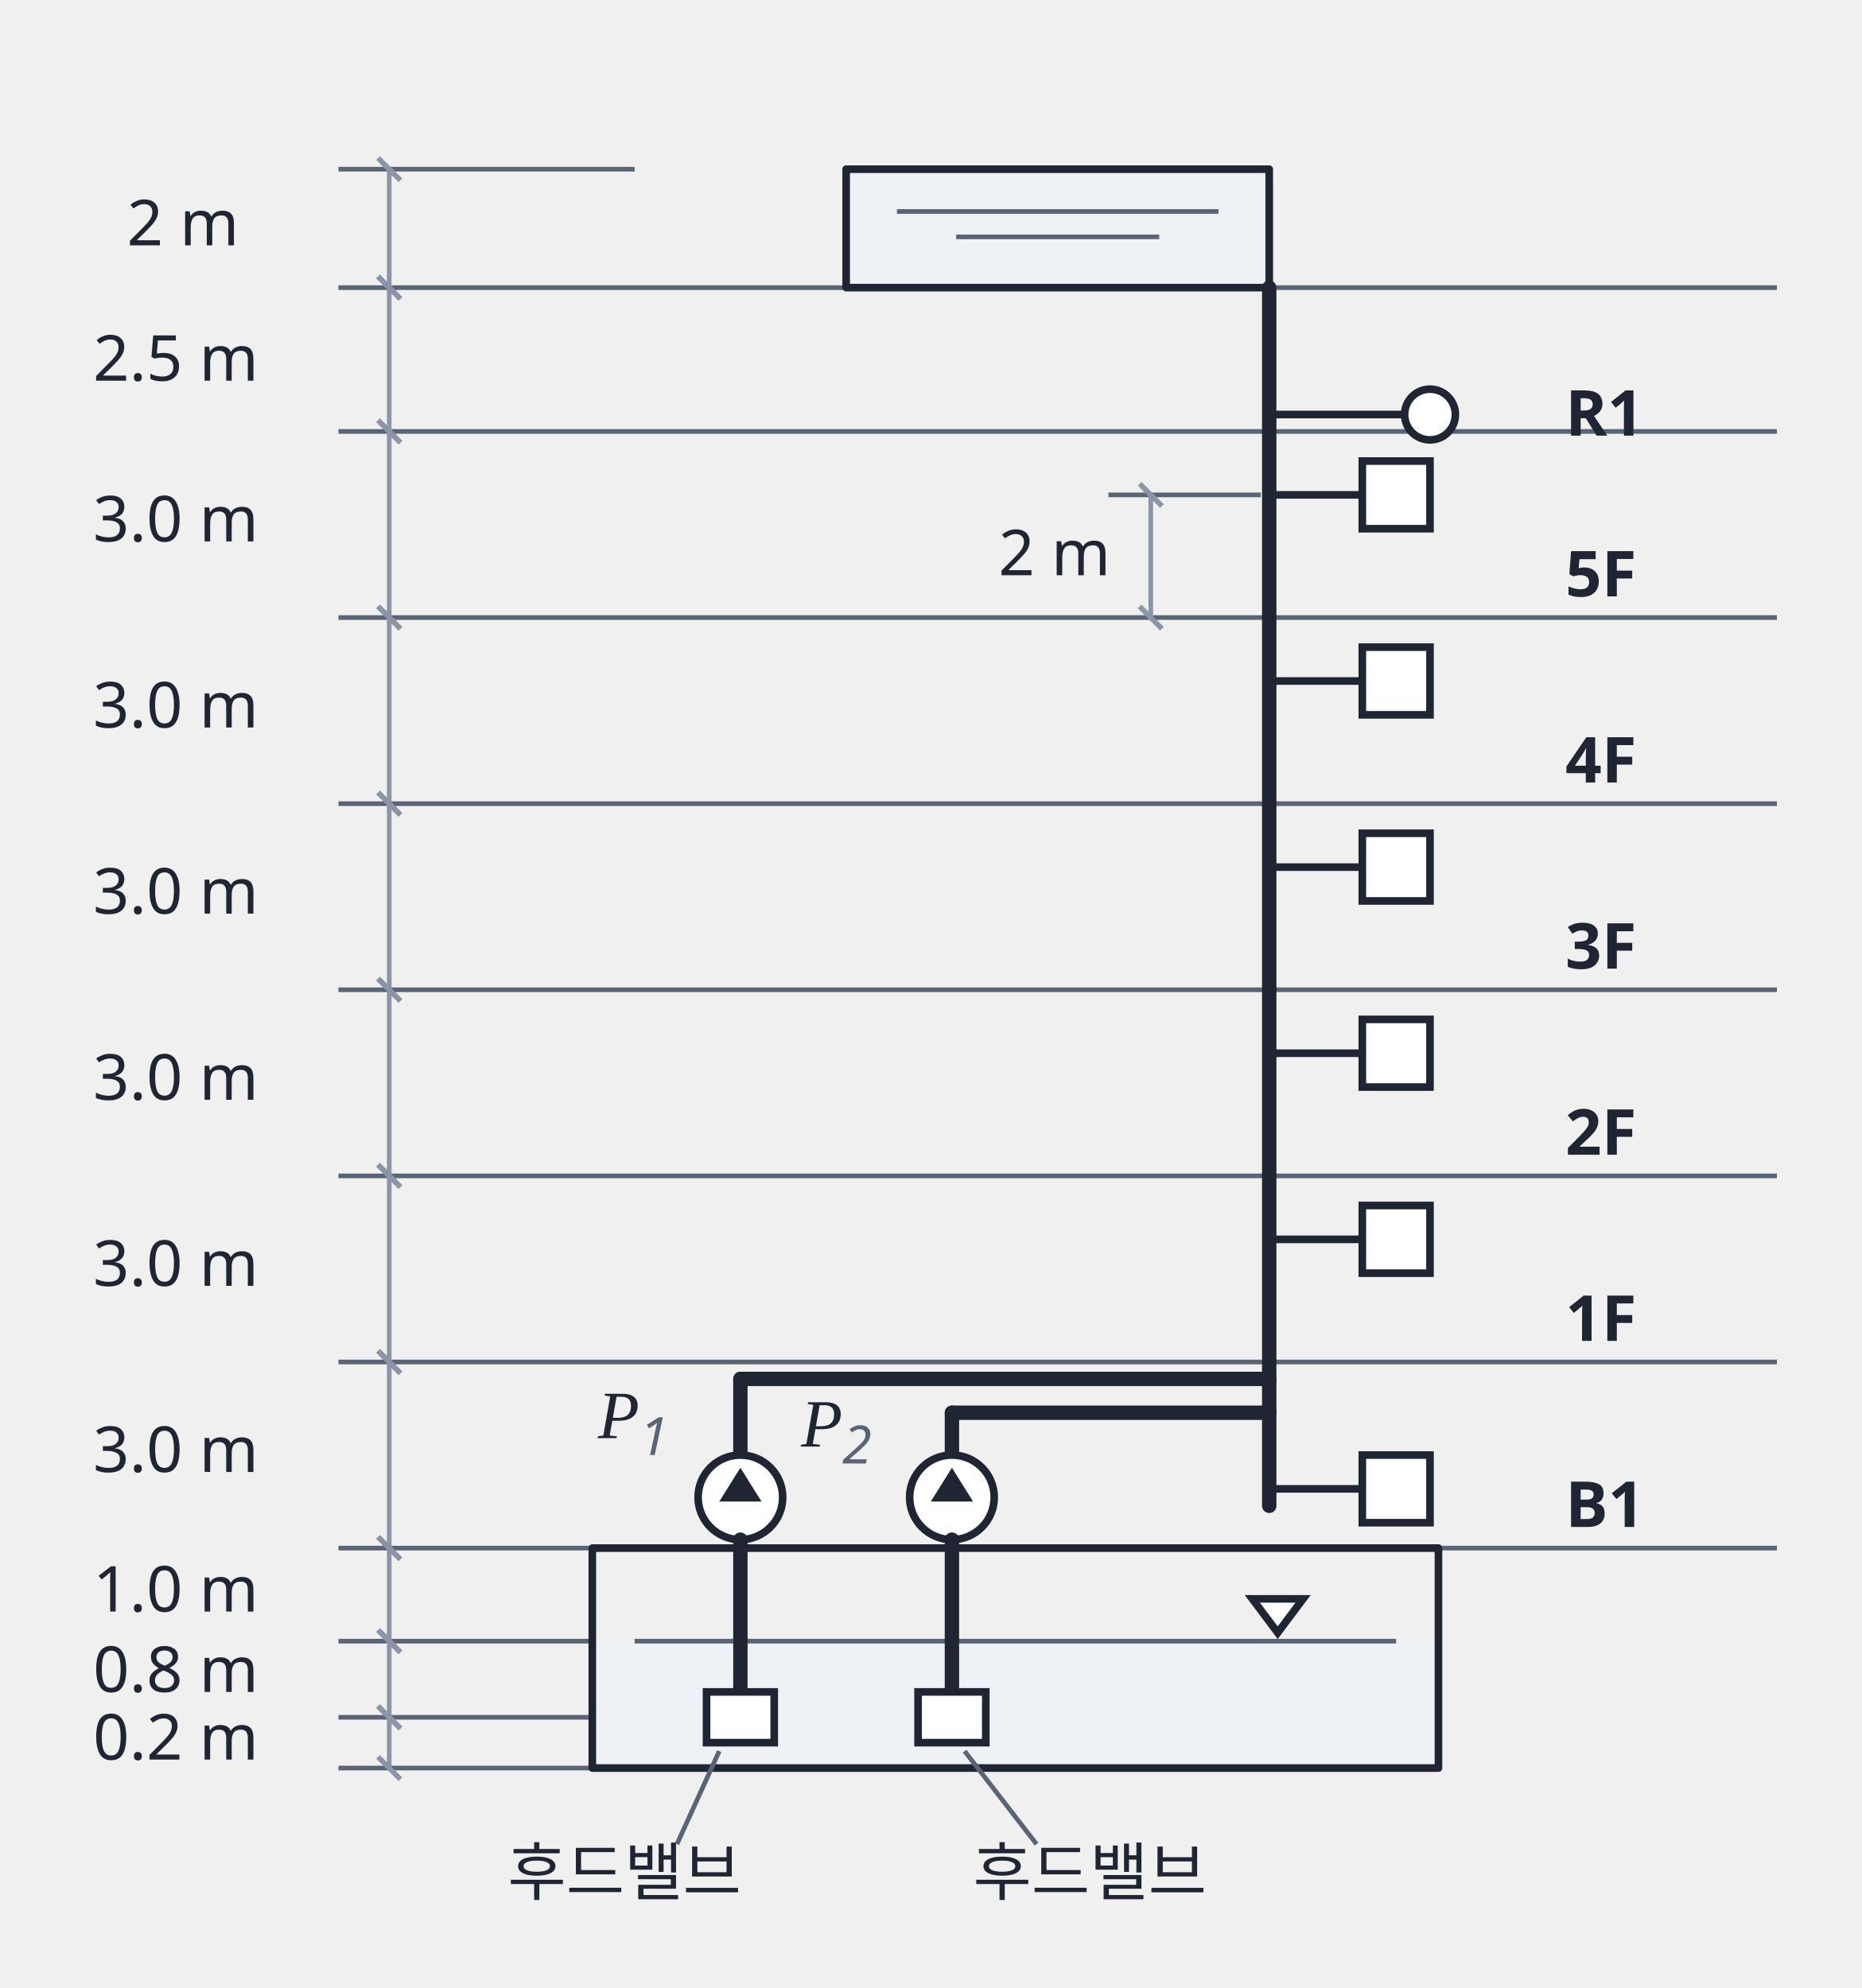
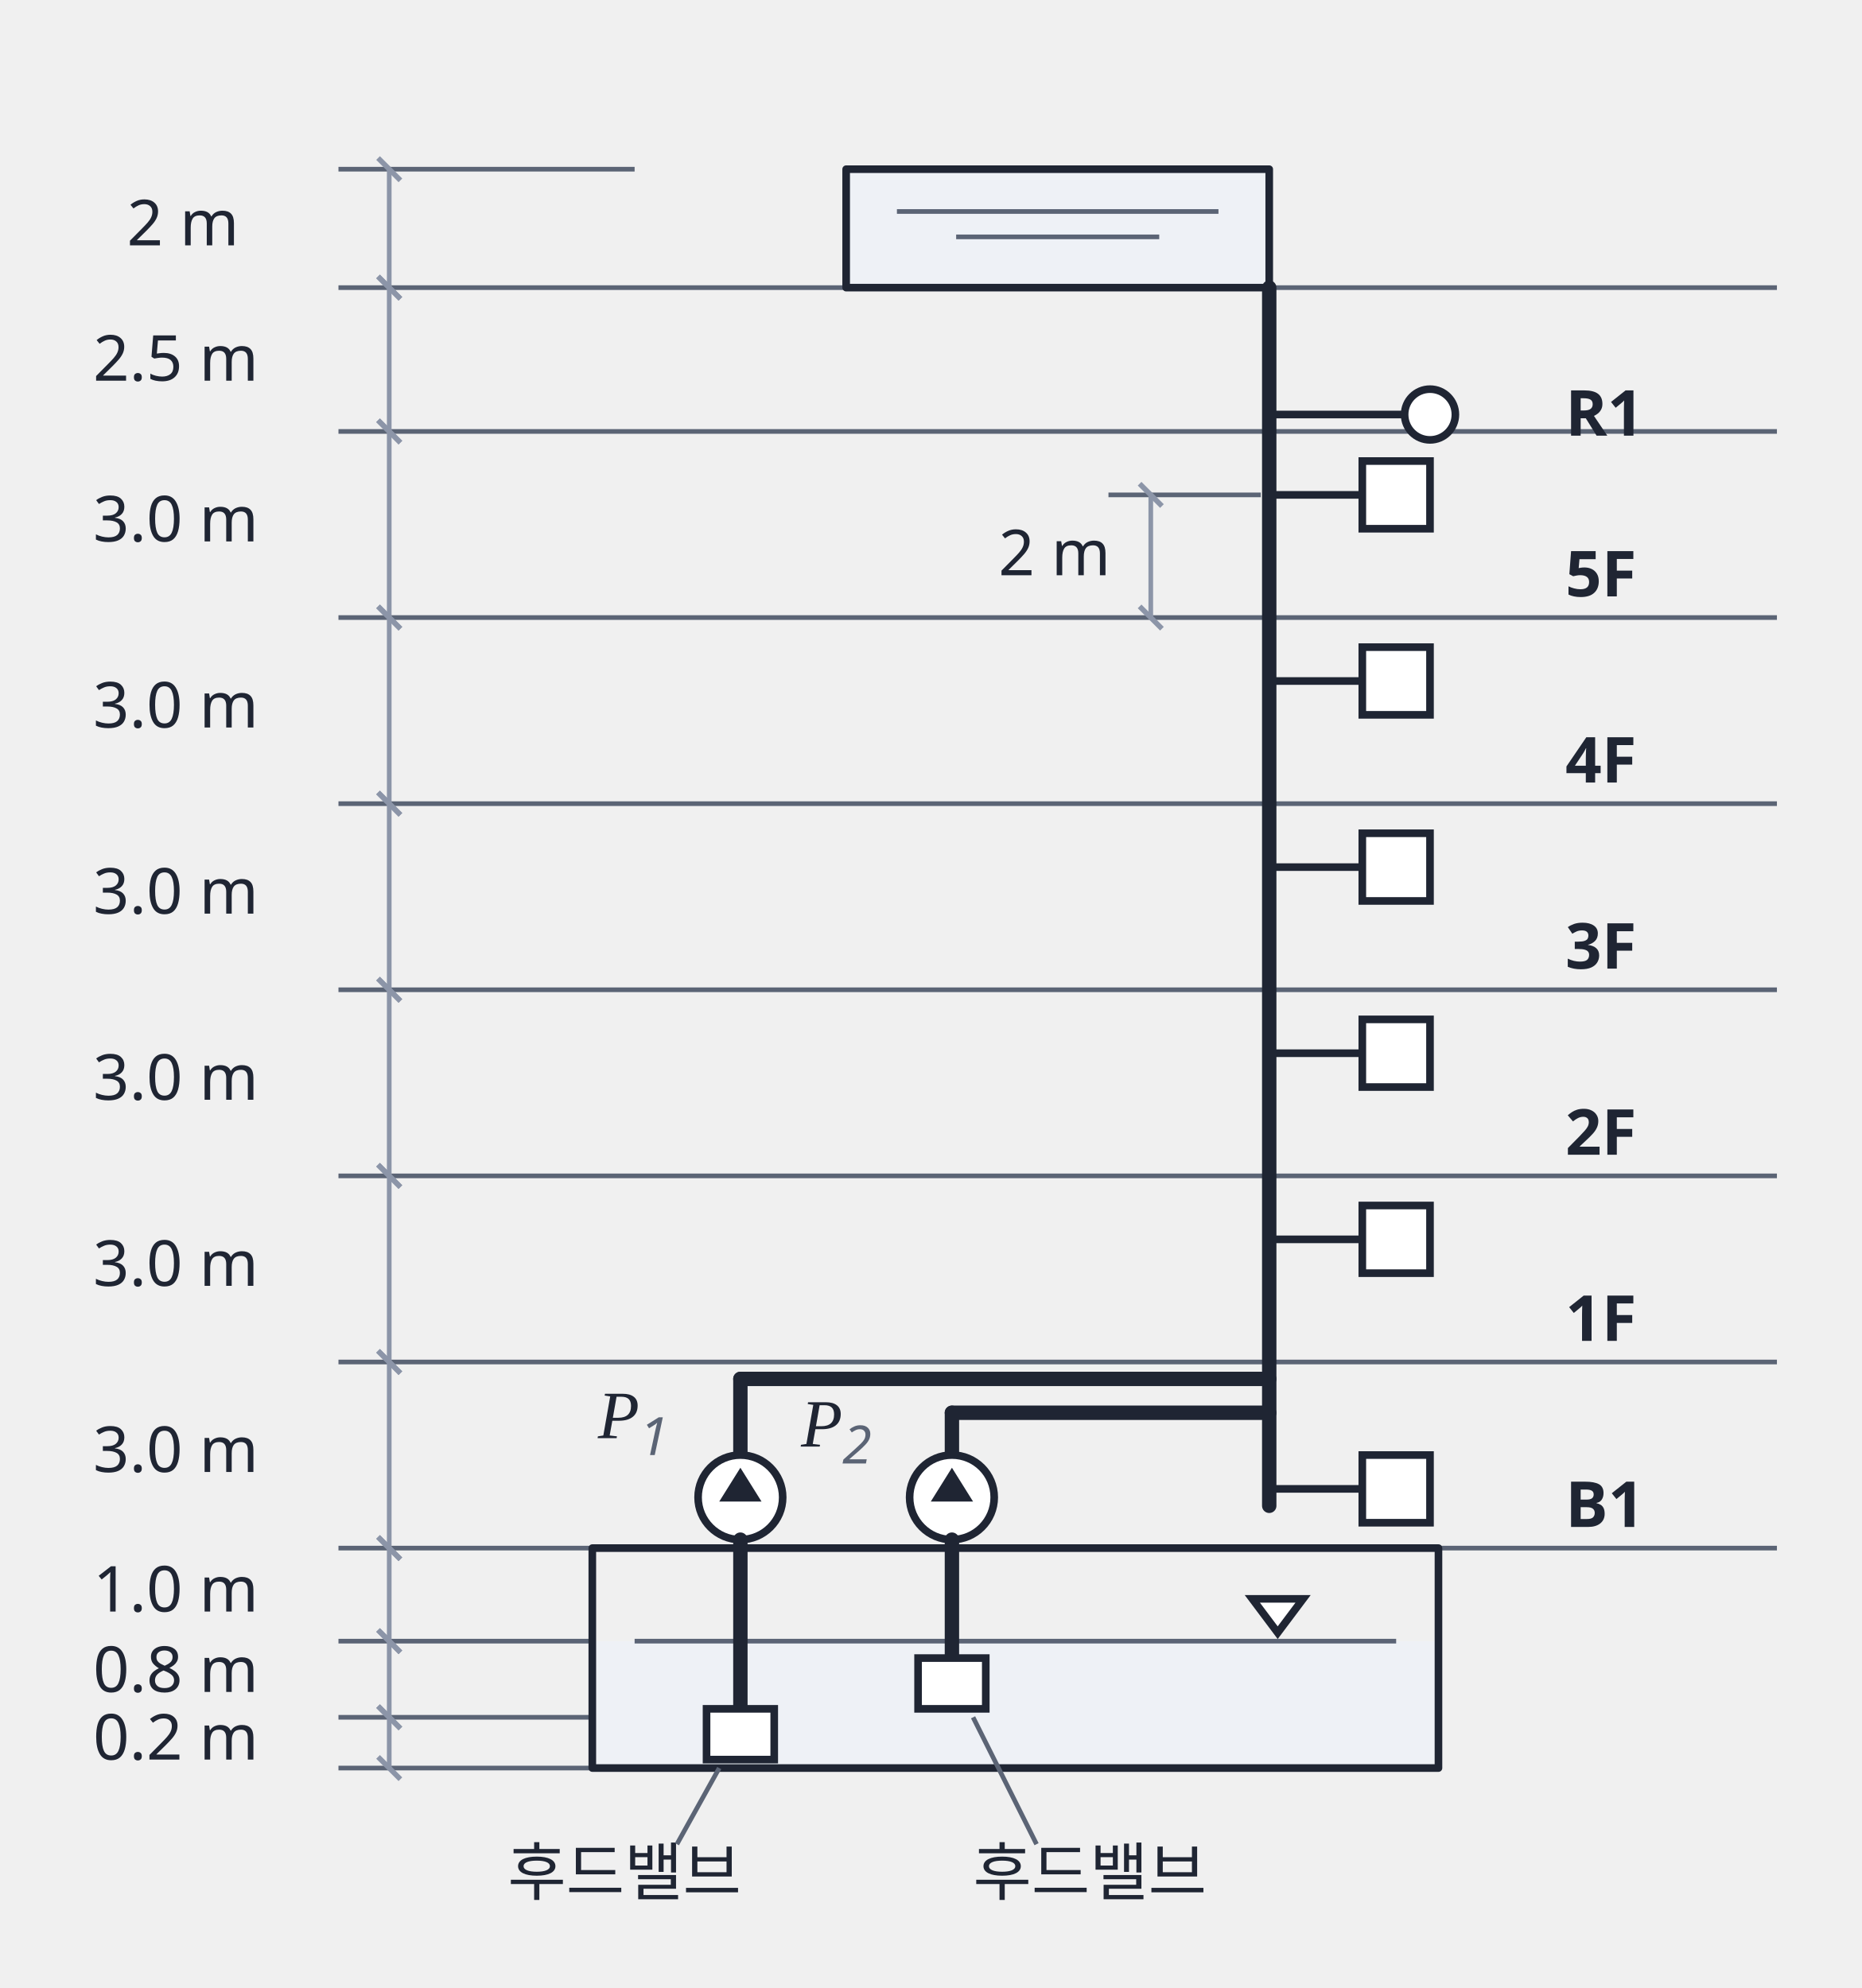
<svg xmlns="http://www.w3.org/2000/svg" viewBox="0 0 440 470">
  <style>
svg{background:#FFFFFF}
.m{stroke:#1F2533;stroke-width:3.4;fill:none;stroke-linecap:round;stroke-linejoin:round}
.ln{stroke:#1F2533;stroke-width:1.8;fill:none;stroke-linejoin:round}
.th{stroke:#5B6475;stroke-width:1.1;fill:none}
.dsh{stroke:#5B6475;stroke-width:1.1;fill:none;stroke-dasharray:5 4}
.ld{stroke:#E0313A;stroke-width:1.8;fill:none}
.dm{stroke:#8C95A8;stroke-width:1.1;fill:none}
.crit{stroke:#E0313A;stroke-width:3.4;fill:none;stroke-linecap:round}
.nd{stroke:#1F2533;stroke-width:1.8;fill:#FFFFFF}
.rb{fill:#1F2533;stroke:none} .fl{fill:#EEF1F6;stroke:none} .hl{fill:#FDE7E8;stroke:none} .sup{fill:#EEF1F6;stroke:#1F2533;stroke-width:1.8}
.tx,.tb,.ts,.tr,.tm{font-family:Pretendard, 'Noto Sans KR', sans-serif;fill:#1F2533;font-size:15px}
.tb{font-weight:800} .ts{font-size:12.5px;fill:#5B6475} .tr{fill:#E0313A;font-weight:800} .tm{font-style:italic;font-family:'Times New Roman',serif;font-size:16px}
</style>
  <defs>
    <marker id="ar" viewBox="0 0 10 10" refX="9" refY="5" markerWidth="7" markerHeight="7" orient="auto-start-reverse">
      <path d="M0,0 L10,5 L0,10 z" fill="#E0313A" />
    </marker>
    <marker id="ai" viewBox="0 0 10 10" refX="9" refY="5" markerWidth="6" markerHeight="6" orient="auto-start-reverse">
      <path d="M0,0 L10,5 L0,10 z" fill="#1F2533" />
    </marker>
    <marker id="dmk" viewBox="0 0 10 10" refX="5" refY="5" markerWidth="8" markerHeight="8" orient="auto">
      <path d="M2,8 L8,2" stroke="#8C95A8" stroke-width="1.4" />
    </marker>
    <pattern id="hat" width="7" height="7" patternUnits="userSpaceOnUse" patternTransform="rotate(45)">
      <line x1="0" y1="0" x2="0" y2="7" stroke="#9AA3B5" stroke-width="1.2" />
    </pattern>
  </defs>
  <g>
    <line class="th" x1="80" y1="40" x2="150" y2="40" />
    <line class="th" x1="80" y1="68" x2="420" y2="68" />
    <line class="th" x1="80" y1="102" x2="420" y2="102" />
    <line class="th" x1="80" y1="146" x2="420" y2="146" />
    <line class="th" x1="80" y1="190" x2="420" y2="190" />
    <line class="th" x1="80" y1="234" x2="420" y2="234" />
    <line class="th" x1="80" y1="278" x2="420" y2="278" />
    <line class="th" x1="80" y1="322" x2="420" y2="322" />
    <line class="th" x1="80" y1="366" x2="420" y2="366" />
    <line class="th" x1="80" y1="388" x2="140" y2="388" />
    <line class="th" x1="80" y1="406" x2="140" y2="406" />
    <line class="th" x1="80" y1="418" x2="140" y2="418" />
  </g>
  <line class="dm" x1="92" y1="40" x2="92" y2="68" marker-start="url(#dmk)" marker-end="url(#dmk)" />
  <line class="dm" x1="92" y1="68" x2="92" y2="102" marker-start="url(#dmk)" marker-end="url(#dmk)" />
  <line class="dm" x1="92" y1="102" x2="92" y2="146" marker-start="url(#dmk)" marker-end="url(#dmk)" />
  <line class="dm" x1="92" y1="146" x2="92" y2="190" marker-start="url(#dmk)" marker-end="url(#dmk)" />
  <line class="dm" x1="92" y1="190" x2="92" y2="234" marker-start="url(#dmk)" marker-end="url(#dmk)" />
  <line class="dm" x1="92" y1="234" x2="92" y2="278" marker-start="url(#dmk)" marker-end="url(#dmk)" />
  <line class="dm" x1="92" y1="278" x2="92" y2="322" marker-start="url(#dmk)" marker-end="url(#dmk)" />
  <line class="dm" x1="92" y1="322" x2="92" y2="366" marker-start="url(#dmk)" marker-end="url(#dmk)" />
  <line class="dm" x1="92" y1="366" x2="92" y2="388" marker-start="url(#dmk)" marker-end="url(#dmk)" />
  <line class="dm" x1="92" y1="388" x2="92" y2="406" marker-start="url(#dmk)" marker-end="url(#dmk)" />
  <line class="dm" x1="92" y1="406" x2="92" y2="418" marker-start="url(#dmk)" marker-end="url(#dmk)" />
  <text class="tx" x="30" y="58">2 m</text>
  <text class="tx" x="22" y="90">2.5 m</text>
  <text class="tx" x="22" y="128">3.0 m</text>
  <text class="tx" x="22" y="172">3.0 m</text>
  <text class="tx" x="22" y="216">3.0 m</text>
  <text class="tx" x="22" y="260">3.0 m</text>
  <text class="tx" x="22" y="304">3.0 m</text>
  <text class="tx" x="22" y="348">3.0 m</text>
  <text class="tx" x="22" y="381">1.0 m</text>
  <text class="tx" x="22" y="400">0.8 m</text>
  <text class="tx" x="22" y="416">0.2 m</text>
  <rect class="fl" x="200" y="40" width="100" height="28" />
  <rect class="ln" x="200" y="40" width="100" height="28" />
  <line class="th" x1="212" y1="50" x2="288" y2="50" />
  <line class="th" x1="226" y1="56" x2="274" y2="56" />
  <line class="m" x1="300" y1="68" x2="300" y2="356" />
  <line class="ln" x1="300" y1="98" x2="332" y2="98" />
  <circle class="nd" cx="338" cy="98" r="6" />
  <text class="tb" x="370" y="103">R1</text>
  <line class="ln" x1="300" y1="117" x2="322" y2="117" />
  <rect class="nd" x="322" y="109" width="16" height="16" />
  <text class="tb" x="370" y="141">5F</text>
  <line class="ln" x1="300" y1="161" x2="322" y2="161" />
  <rect class="nd" x="322" y="153" width="16" height="16" />
  <text class="tb" x="370" y="185">4F</text>
  <line class="ln" x1="300" y1="205" x2="322" y2="205" />
  <rect class="nd" x="322" y="197" width="16" height="16" />
  <text class="tb" x="370" y="229">3F</text>
  <line class="ln" x1="300" y1="249" x2="322" y2="249" />
  <rect class="nd" x="322" y="241" width="16" height="16" />
  <text class="tb" x="370" y="273">2F</text>
  <line class="ln" x1="300" y1="293" x2="322" y2="293" />
  <rect class="nd" x="322" y="285" width="16" height="16" />
  <text class="tb" x="370" y="317">1F</text>
  <line class="ln" x1="300" y1="352" x2="322" y2="352" />
  <rect class="nd" x="322" y="344" width="16" height="16" />
  <text class="tb" x="370" y="361">B1</text>
  <line class="th" x1="262" y1="117" x2="298" y2="117" />
  <line class="dm" x1="272" y1="117" x2="272" y2="146" marker-start="url(#dmk)" marker-end="url(#dmk)" />
  <text class="tx" x="236" y="136">2 m</text>
  <line class="m" x1="175" y1="344" x2="175" y2="326" />
  <line class="m" x1="175" y1="326" x2="300" y2="326" />
  <line class="m" x1="225" y1="344" x2="225" y2="334" />
  <line class="m" x1="225" y1="334" x2="300" y2="334" />
  <circle class="nd" cx="175" cy="354" r="10" />
  <polygon class="rb" points="175,347 170,355 180,355" />
  <circle class="nd" cx="225" cy="354" r="10" />
  <polygon class="rb" points="225,347 220,355 230,355" />
  <text class="tm" x="158" y="340" text-anchor="end">P<tspan dy="4" class="ts">1</tspan>
  </text>
  <text class="tm" x="206" y="342" text-anchor="end">P<tspan dy="4" class="ts">2</tspan>
  </text>
  <rect class="fl" x="140" y="388" width="200" height="30" />
  <rect class="ln" x="140" y="366" width="200" height="52" />
  <line class="th" x1="150" y1="388" x2="330" y2="388" />
  <polygon class="nd" points="296,378 308,378 302,386" />
-   <line class="m" x1="175" y1="364" x2="175" y2="400" />
-   <line class="m" x1="225" y1="364" x2="225" y2="400" />
-   <rect class="nd" x="167" y="400" width="16" height="12" />
-   <rect class="nd" x="217" y="400" width="16" height="12" />
+   <line class="m" x1="175" y1="364" x2="175" y2="404" />
+   <line class="m" x1="225" y1="364" x2="225" y2="392" />
+   <rect class="nd" x="167" y="404" width="16" height="12" />
+   <rect class="nd" x="217" y="392" width="16" height="12" />
  <text class="tx" x="120" y="448">후드밸브</text>
-   <line class="th" x1="160" y1="436" x2="170" y2="414" />
+   <line class="th" x1="160" y1="436" x2="170" y2="418" />
  <text class="tx" x="230" y="448">후드밸브</text>
-   <line class="th" x1="245" y1="436" x2="228" y2="414" />
+   <line class="th" x1="245" y1="436" x2="230" y2="406" />
</svg>
